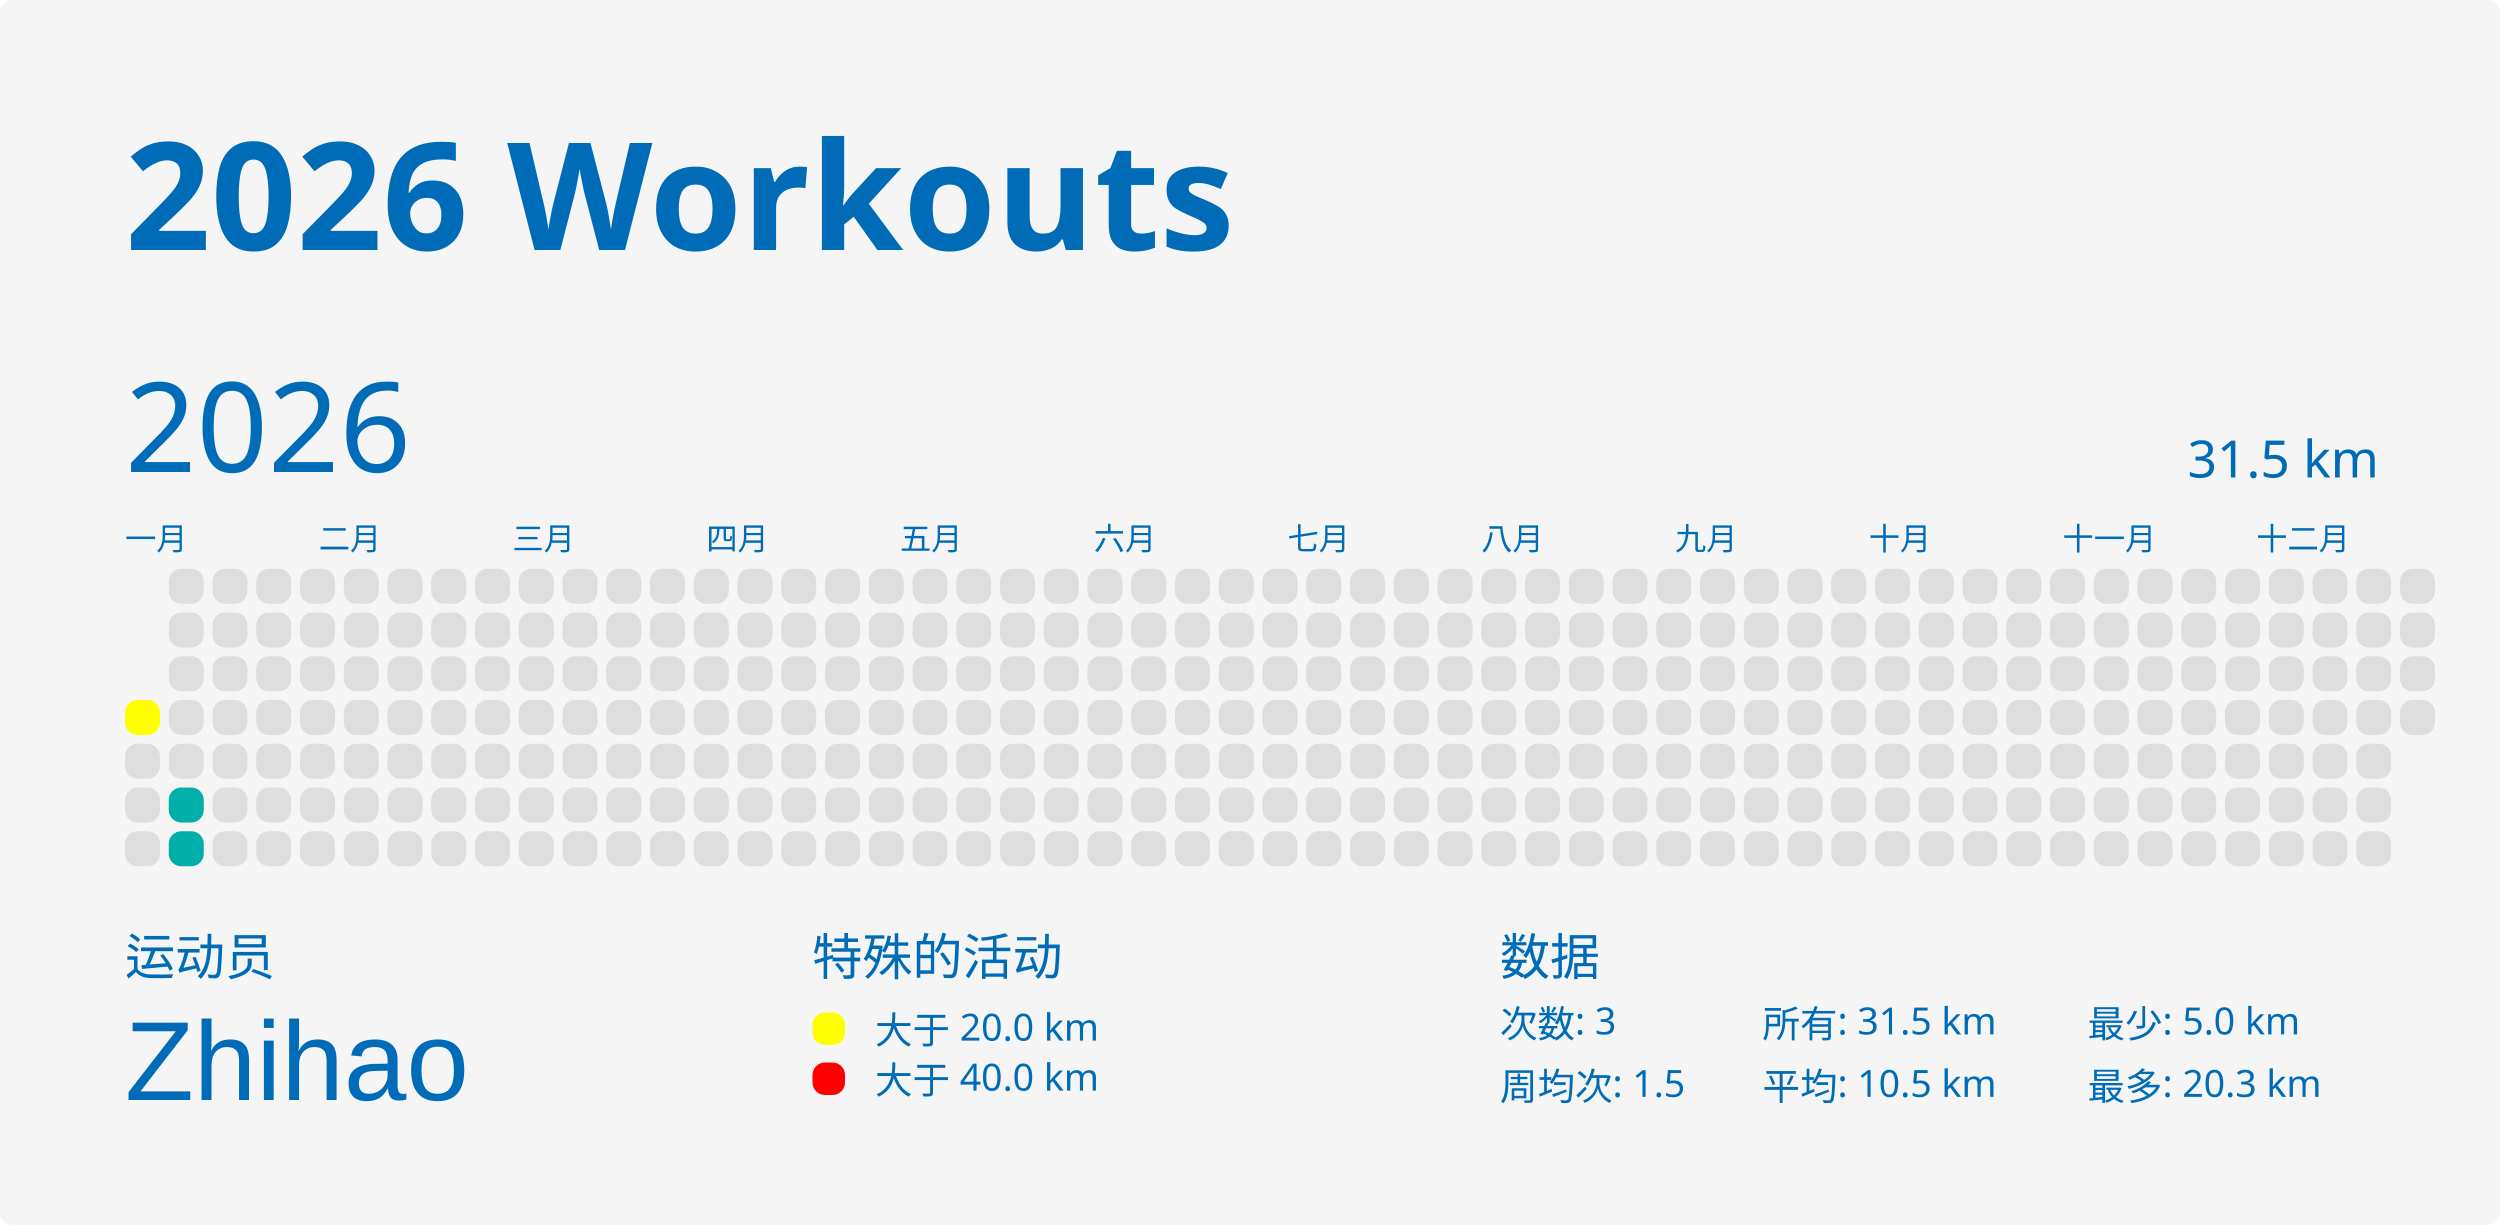
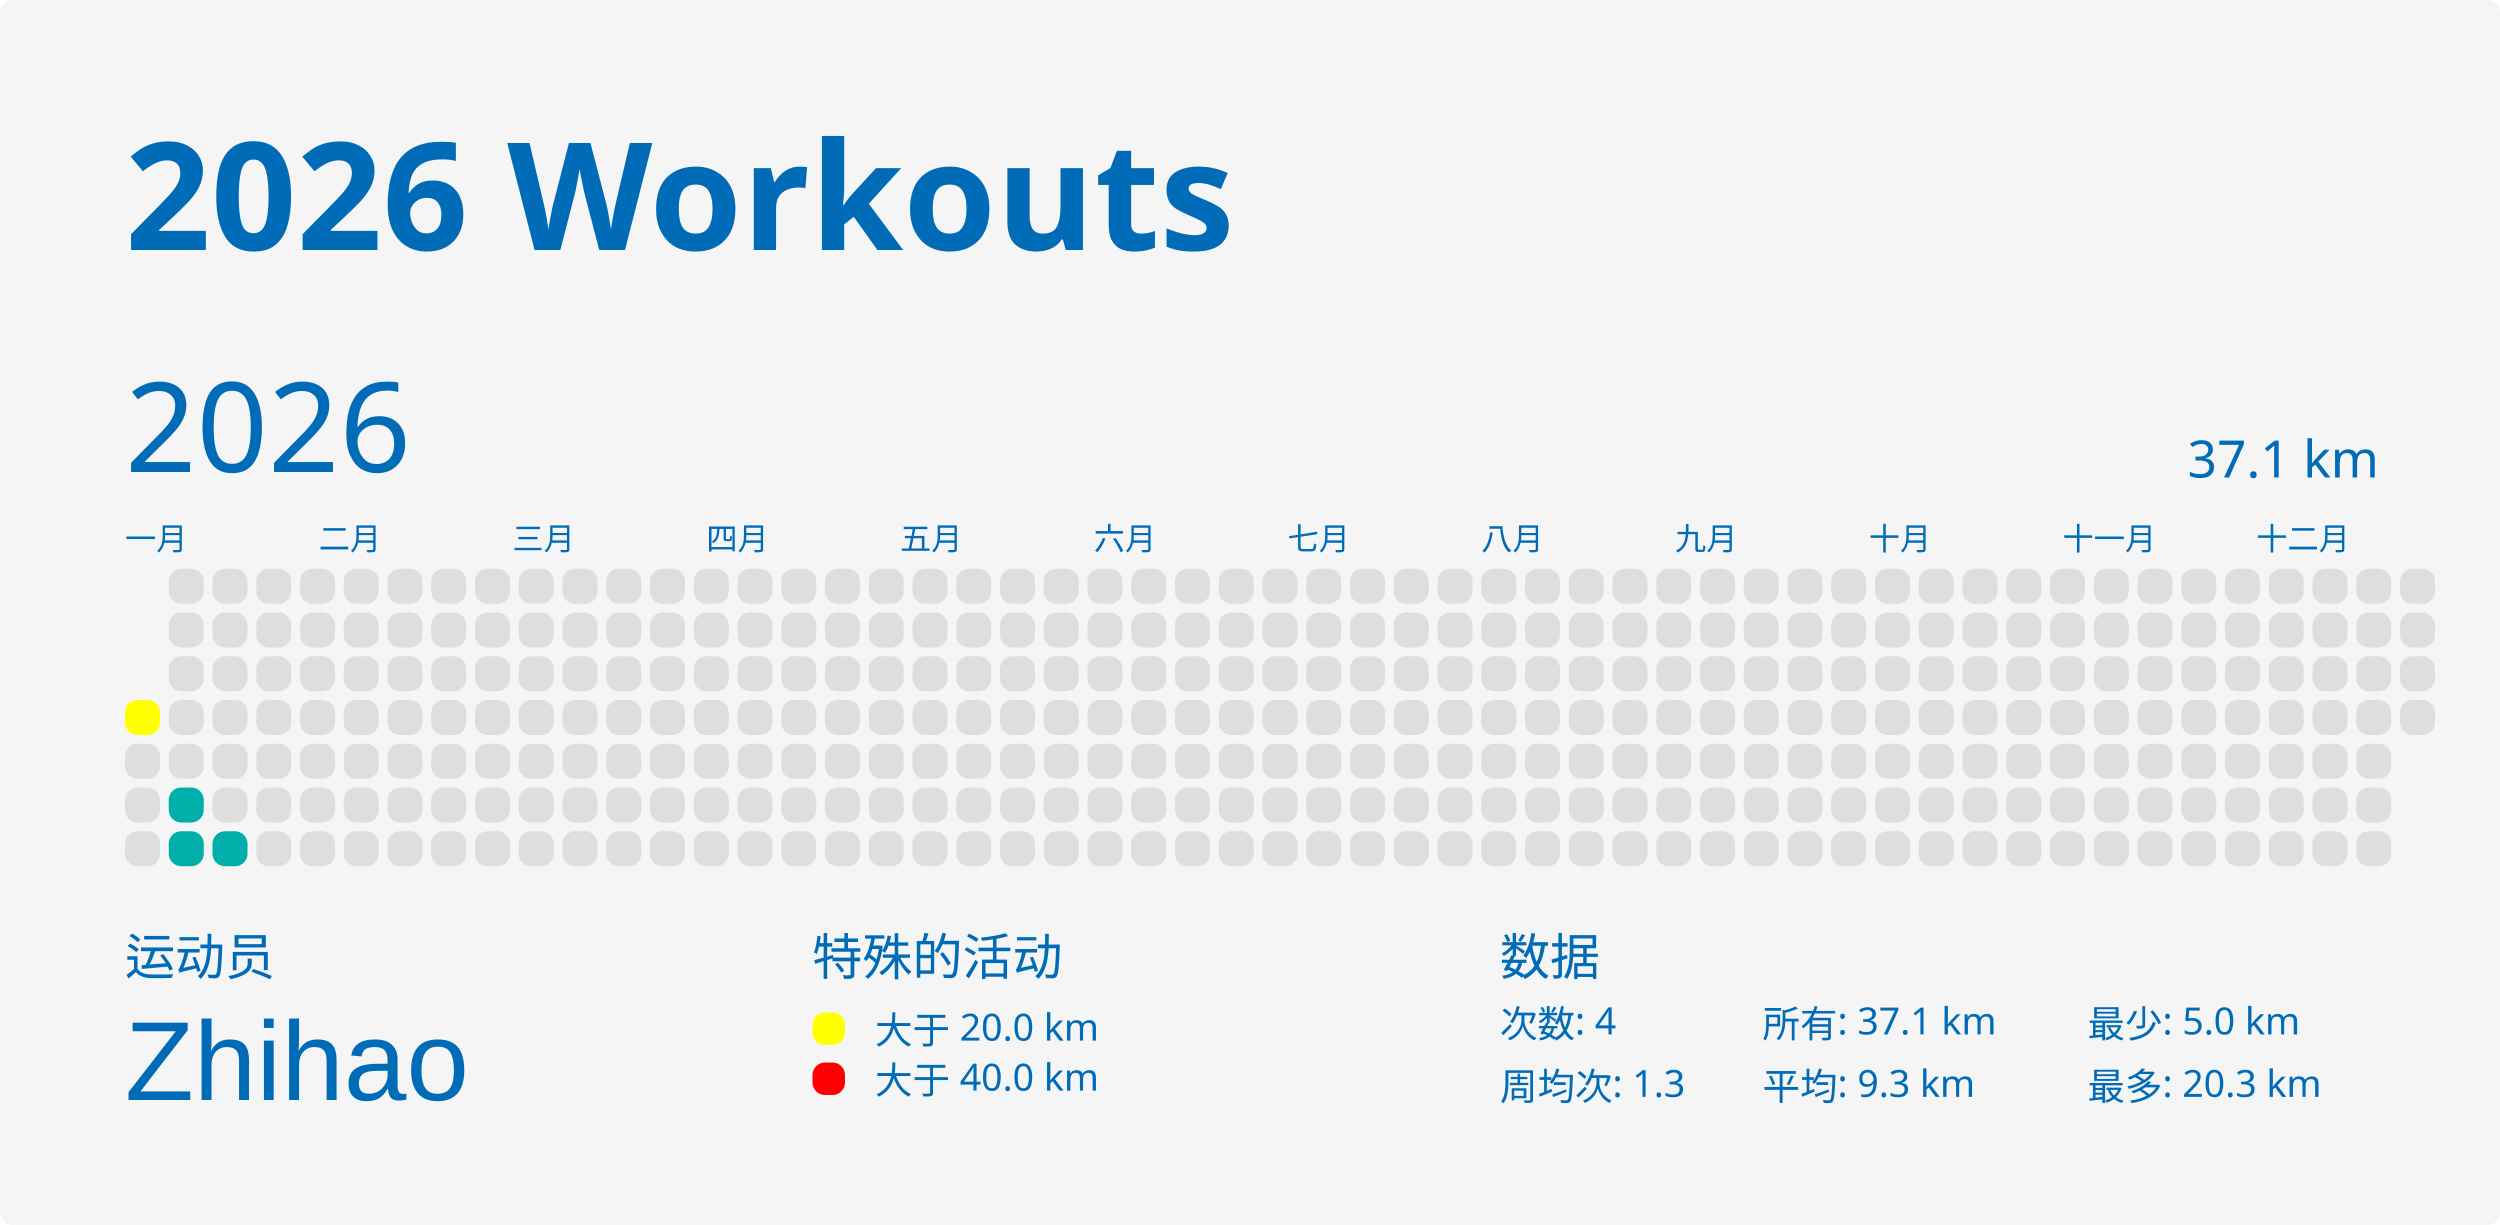
<svg xmlns="http://www.w3.org/2000/svg" baseProfile="full" height="98mm" version="1.1" viewBox="0,0,200,98" width="200mm">
  <defs />
  <rect fill="#f5f5f5" height="98" rx="1" ry="1" width="200" x="0" y="0" />
  <text fill="#006cb8" style="font-size:12px; font-family:MGI-Regular; font-weight:bold;" x="10" y="20">2026 Workouts</text>
  <text fill="#006cb8" style="font-size:4px; font-family:MGI-Regular" x="10" y="78">运动员</text>
  <text fill="#006cb8" style="font-size:9px; font-family:Arial" x="10" y="88">Zhihao</text>
  <text fill="#006cb8" style="font-size:4px; font-family:MGI-Regular" x="65" y="78">特殊的活动</text>
  <rect fill="yellow" height="2.6" rx="1" ry="1" width="2.6" x="65" y="81" />
  <text fill="#006cb8" style="font-size:3px; font-family:MGI-Regular" x="70" y="83.5">大于 20.0 km</text>
  <rect fill="red" height="2.6" rx="1" ry="1" width="2.6" x="65" y="85" />
  <text fill="#006cb8" style="font-size:3px; font-family:MGI-Regular" x="70" y="87.5">大于 40.0 km</text>
  <text fill="#006cb8" style="font-size:4px; font-family:MGI-Regular" x="120" y="78">数据</text>
-   <text fill="#006cb8" style="font-size:3px; font-family:MGI-Regular" x="120" y="83">次数: 3</text>
-   <text fill="#006cb8" style="font-size:3px; font-family:MGI-Regular" x="120" y="88">周均次: 1.5</text>
-   <text fill="#006cb8" style="font-size:3px; font-family:MGI-Regular" x="141" y="83">所有: 31.5 km</text>
-   <text fill="#006cb8" style="font-size:3px; font-family:MGI-Regular" x="141" y="88">平均: 10.5 km</text>
+   <text fill="#006cb8" style="font-size:3px; font-family:MGI-Regular" x="120" y="83">次数: 4</text>
+   <text fill="#006cb8" style="font-size:3px; font-family:MGI-Regular" x="120" y="88">周均次: 1.3</text>
+   <text fill="#006cb8" style="font-size:3px; font-family:MGI-Regular" x="141" y="83">所有: 37.1 km</text>
+   <text fill="#006cb8" style="font-size:3px; font-family:MGI-Regular" x="141" y="88">平均: 9.3 km</text>
  <text fill="#006cb8" style="font-size:3px; font-family:MGI-Regular" x="167" y="83">最少: 5.0 km</text>
  <text fill="#006cb8" style="font-size:3px; font-family:MGI-Regular" x="167" y="88">最多: 20.3 km</text>
  <text dominant-baseline="hanging" fill="#006cb8" style="font-size:10.0px; font-family:MGI-Regular;" x="10" y="30">2026</text>
-   <text dominant-baseline="hanging" fill="#006cb8" style="font-size:4.125px; font-family:MGI-Regular;" x="175" y="35">31.5 km</text>
+   <text dominant-baseline="hanging" fill="#006cb8" style="font-size:4.125px; font-family:MGI-Regular;" x="175" y="35">37.1 km</text>
  <text fill="#006cb8" style="font-size:2.5px; font-family:MGI-Regular" x="10.0" y="44">一月</text>
  <text fill="#006cb8" style="font-size:2.5px; font-family:MGI-Regular" x="25.5" y="44">二月</text>
  <text fill="#006cb8" style="font-size:2.5px; font-family:MGI-Regular" x="41.0" y="44">三月</text>
  <text fill="#006cb8" style="font-size:2.5px; font-family:MGI-Regular" x="56.5" y="44">四月</text>
  <text fill="#006cb8" style="font-size:2.5px; font-family:MGI-Regular" x="72.0" y="44">五月</text>
  <text fill="#006cb8" style="font-size:2.5px; font-family:MGI-Regular" x="87.5" y="44">六月</text>
  <text fill="#006cb8" style="font-size:2.5px; font-family:MGI-Regular" x="103.0" y="44">七月</text>
  <text fill="#006cb8" style="font-size:2.5px; font-family:MGI-Regular" x="118.5" y="44">八月</text>
  <text fill="#006cb8" style="font-size:2.5px; font-family:MGI-Regular" x="134.0" y="44">九月</text>
  <text fill="#006cb8" style="font-size:2.5px; font-family:MGI-Regular" x="149.5" y="44">十月</text>
  <text fill="#006cb8" style="font-size:2.5px; font-family:MGI-Regular" x="165.0" y="44">十一月</text>
  <text fill="#006cb8" style="font-size:2.5px; font-family:MGI-Regular" x="180.5" y="44">十二月</text>
  <rect fill="yellow" height="2.8" rx="1" ry="1" width="2.8" x="10.0" y="56.0" />
  <rect fill="#dedede" height="2.8" rx="1" ry="1" width="2.8" x="10.0" y="59.5" />
  <rect fill="#dedede" height="2.8" rx="1" ry="1" width="2.8" x="10.0" y="63.0" />
  <rect fill="#dedede" height="2.8" rx="1" ry="1" width="2.8" x="10.0" y="66.5" />
  <rect fill="#dedede" height="2.8" rx="1" ry="1" width="2.8" x="13.5" y="45.5" />
  <rect fill="#dedede" height="2.8" rx="1" ry="1" width="2.8" x="13.5" y="49.0" />
  <rect fill="#dedede" height="2.8" rx="1" ry="1" width="2.8" x="13.5" y="52.5" />
  <rect fill="#dedede" height="2.8" rx="1" ry="1" width="2.8" x="13.5" y="56.0" />
  <rect fill="#dedede" height="2.8" rx="1" ry="1" width="2.8" x="13.5" y="59.5" />
  <rect fill="#00AFAA" height="2.8" rx="1" ry="1" width="2.8" x="13.5" y="63.0" />
  <rect fill="#00AFAA" height="2.8" rx="1" ry="1" width="2.8" x="13.5" y="66.5" />
  <rect fill="#dedede" height="2.8" rx="1" ry="1" width="2.8" x="17.0" y="45.5" />
  <rect fill="#dedede" height="2.8" rx="1" ry="1" width="2.8" x="17.0" y="49.0" />
  <rect fill="#dedede" height="2.8" rx="1" ry="1" width="2.8" x="17.0" y="52.5" />
  <rect fill="#dedede" height="2.8" rx="1" ry="1" width="2.8" x="17.0" y="56.0" />
  <rect fill="#dedede" height="2.8" rx="1" ry="1" width="2.8" x="17.0" y="59.5" />
  <rect fill="#dedede" height="2.8" rx="1" ry="1" width="2.8" x="17.0" y="63.0" />
-   <rect fill="#dedede" height="2.8" rx="1" ry="1" width="2.8" x="17.0" y="66.5" />
+   <rect fill="#00AFAA" height="2.8" rx="1" ry="1" width="2.8" x="17.0" y="66.5" />
  <rect fill="#dedede" height="2.8" rx="1" ry="1" width="2.8" x="20.5" y="45.5" />
  <rect fill="#dedede" height="2.8" rx="1" ry="1" width="2.8" x="20.5" y="49.0" />
  <rect fill="#dedede" height="2.8" rx="1" ry="1" width="2.8" x="20.5" y="52.5" />
  <rect fill="#dedede" height="2.8" rx="1" ry="1" width="2.8" x="20.5" y="56.0" />
  <rect fill="#dedede" height="2.8" rx="1" ry="1" width="2.8" x="20.5" y="59.5" />
  <rect fill="#dedede" height="2.8" rx="1" ry="1" width="2.8" x="20.5" y="63.0" />
  <rect fill="#dedede" height="2.8" rx="1" ry="1" width="2.8" x="20.5" y="66.5" />
  <rect fill="#dedede" height="2.8" rx="1" ry="1" width="2.8" x="24.0" y="45.5" />
  <rect fill="#dedede" height="2.8" rx="1" ry="1" width="2.8" x="24.0" y="49.0" />
  <rect fill="#dedede" height="2.8" rx="1" ry="1" width="2.8" x="24.0" y="52.5" />
  <rect fill="#dedede" height="2.8" rx="1" ry="1" width="2.8" x="24.0" y="56.0" />
  <rect fill="#dedede" height="2.8" rx="1" ry="1" width="2.8" x="24.0" y="59.5" />
  <rect fill="#dedede" height="2.8" rx="1" ry="1" width="2.8" x="24.0" y="63.0" />
  <rect fill="#dedede" height="2.8" rx="1" ry="1" width="2.8" x="24.0" y="66.5" />
  <rect fill="#dedede" height="2.8" rx="1" ry="1" width="2.8" x="27.5" y="45.5" />
  <rect fill="#dedede" height="2.8" rx="1" ry="1" width="2.8" x="27.5" y="49.0" />
  <rect fill="#dedede" height="2.8" rx="1" ry="1" width="2.8" x="27.5" y="52.5" />
  <rect fill="#dedede" height="2.8" rx="1" ry="1" width="2.8" x="27.5" y="56.0" />
  <rect fill="#dedede" height="2.8" rx="1" ry="1" width="2.8" x="27.5" y="59.5" />
  <rect fill="#dedede" height="2.8" rx="1" ry="1" width="2.8" x="27.5" y="63.0" />
  <rect fill="#dedede" height="2.8" rx="1" ry="1" width="2.8" x="27.5" y="66.5" />
  <rect fill="#dedede" height="2.8" rx="1" ry="1" width="2.8" x="31.0" y="45.5" />
  <rect fill="#dedede" height="2.8" rx="1" ry="1" width="2.8" x="31.0" y="49.0" />
  <rect fill="#dedede" height="2.8" rx="1" ry="1" width="2.8" x="31.0" y="52.5" />
  <rect fill="#dedede" height="2.8" rx="1" ry="1" width="2.8" x="31.0" y="56.0" />
  <rect fill="#dedede" height="2.8" rx="1" ry="1" width="2.8" x="31.0" y="59.5" />
  <rect fill="#dedede" height="2.8" rx="1" ry="1" width="2.8" x="31.0" y="63.0" />
  <rect fill="#dedede" height="2.8" rx="1" ry="1" width="2.8" x="31.0" y="66.5" />
  <rect fill="#dedede" height="2.8" rx="1" ry="1" width="2.8" x="34.5" y="45.5" />
  <rect fill="#dedede" height="2.8" rx="1" ry="1" width="2.8" x="34.5" y="49.0" />
  <rect fill="#dedede" height="2.8" rx="1" ry="1" width="2.8" x="34.5" y="52.5" />
  <rect fill="#dedede" height="2.8" rx="1" ry="1" width="2.8" x="34.5" y="56.0" />
  <rect fill="#dedede" height="2.8" rx="1" ry="1" width="2.8" x="34.5" y="59.5" />
  <rect fill="#dedede" height="2.8" rx="1" ry="1" width="2.8" x="34.5" y="63.0" />
  <rect fill="#dedede" height="2.8" rx="1" ry="1" width="2.8" x="34.5" y="66.5" />
  <rect fill="#dedede" height="2.8" rx="1" ry="1" width="2.8" x="38.0" y="45.5" />
  <rect fill="#dedede" height="2.8" rx="1" ry="1" width="2.8" x="38.0" y="49.0" />
  <rect fill="#dedede" height="2.8" rx="1" ry="1" width="2.8" x="38.0" y="52.5" />
  <rect fill="#dedede" height="2.8" rx="1" ry="1" width="2.8" x="38.0" y="56.0" />
  <rect fill="#dedede" height="2.8" rx="1" ry="1" width="2.8" x="38.0" y="59.5" />
  <rect fill="#dedede" height="2.8" rx="1" ry="1" width="2.8" x="38.0" y="63.0" />
  <rect fill="#dedede" height="2.8" rx="1" ry="1" width="2.8" x="38.0" y="66.5" />
  <rect fill="#dedede" height="2.8" rx="1" ry="1" width="2.8" x="41.5" y="45.5" />
  <rect fill="#dedede" height="2.8" rx="1" ry="1" width="2.8" x="41.5" y="49.0" />
  <rect fill="#dedede" height="2.8" rx="1" ry="1" width="2.8" x="41.5" y="52.5" />
  <rect fill="#dedede" height="2.8" rx="1" ry="1" width="2.8" x="41.5" y="56.0" />
  <rect fill="#dedede" height="2.8" rx="1" ry="1" width="2.8" x="41.5" y="59.5" />
  <rect fill="#dedede" height="2.8" rx="1" ry="1" width="2.8" x="41.5" y="63.0" />
  <rect fill="#dedede" height="2.8" rx="1" ry="1" width="2.8" x="41.5" y="66.5" />
  <rect fill="#dedede" height="2.8" rx="1" ry="1" width="2.8" x="45.0" y="45.5" />
  <rect fill="#dedede" height="2.8" rx="1" ry="1" width="2.8" x="45.0" y="49.0" />
  <rect fill="#dedede" height="2.8" rx="1" ry="1" width="2.8" x="45.0" y="52.5" />
  <rect fill="#dedede" height="2.8" rx="1" ry="1" width="2.8" x="45.0" y="56.0" />
  <rect fill="#dedede" height="2.8" rx="1" ry="1" width="2.8" x="45.0" y="59.5" />
  <rect fill="#dedede" height="2.8" rx="1" ry="1" width="2.8" x="45.0" y="63.0" />
  <rect fill="#dedede" height="2.8" rx="1" ry="1" width="2.8" x="45.0" y="66.5" />
  <rect fill="#dedede" height="2.8" rx="1" ry="1" width="2.8" x="48.5" y="45.5" />
  <rect fill="#dedede" height="2.8" rx="1" ry="1" width="2.8" x="48.5" y="49.0" />
  <rect fill="#dedede" height="2.8" rx="1" ry="1" width="2.8" x="48.5" y="52.5" />
  <rect fill="#dedede" height="2.8" rx="1" ry="1" width="2.8" x="48.5" y="56.0" />
  <rect fill="#dedede" height="2.8" rx="1" ry="1" width="2.8" x="48.5" y="59.5" />
  <rect fill="#dedede" height="2.8" rx="1" ry="1" width="2.8" x="48.5" y="63.0" />
  <rect fill="#dedede" height="2.8" rx="1" ry="1" width="2.8" x="48.5" y="66.5" />
  <rect fill="#dedede" height="2.8" rx="1" ry="1" width="2.8" x="52.0" y="45.5" />
  <rect fill="#dedede" height="2.8" rx="1" ry="1" width="2.8" x="52.0" y="49.0" />
  <rect fill="#dedede" height="2.8" rx="1" ry="1" width="2.8" x="52.0" y="52.5" />
  <rect fill="#dedede" height="2.8" rx="1" ry="1" width="2.8" x="52.0" y="56.0" />
  <rect fill="#dedede" height="2.8" rx="1" ry="1" width="2.8" x="52.0" y="59.5" />
  <rect fill="#dedede" height="2.8" rx="1" ry="1" width="2.8" x="52.0" y="63.0" />
  <rect fill="#dedede" height="2.8" rx="1" ry="1" width="2.8" x="52.0" y="66.5" />
  <rect fill="#dedede" height="2.8" rx="1" ry="1" width="2.8" x="55.5" y="45.5" />
  <rect fill="#dedede" height="2.8" rx="1" ry="1" width="2.8" x="55.5" y="49.0" />
  <rect fill="#dedede" height="2.8" rx="1" ry="1" width="2.8" x="55.5" y="52.5" />
  <rect fill="#dedede" height="2.8" rx="1" ry="1" width="2.8" x="55.5" y="56.0" />
  <rect fill="#dedede" height="2.8" rx="1" ry="1" width="2.8" x="55.5" y="59.5" />
  <rect fill="#dedede" height="2.8" rx="1" ry="1" width="2.8" x="55.5" y="63.0" />
  <rect fill="#dedede" height="2.8" rx="1" ry="1" width="2.8" x="55.5" y="66.5" />
  <rect fill="#dedede" height="2.8" rx="1" ry="1" width="2.8" x="59.0" y="45.5" />
  <rect fill="#dedede" height="2.8" rx="1" ry="1" width="2.8" x="59.0" y="49.0" />
  <rect fill="#dedede" height="2.8" rx="1" ry="1" width="2.8" x="59.0" y="52.5" />
  <rect fill="#dedede" height="2.8" rx="1" ry="1" width="2.8" x="59.0" y="56.0" />
  <rect fill="#dedede" height="2.8" rx="1" ry="1" width="2.8" x="59.0" y="59.5" />
  <rect fill="#dedede" height="2.8" rx="1" ry="1" width="2.8" x="59.0" y="63.0" />
  <rect fill="#dedede" height="2.8" rx="1" ry="1" width="2.8" x="59.0" y="66.5" />
  <rect fill="#dedede" height="2.8" rx="1" ry="1" width="2.8" x="62.5" y="45.5" />
  <rect fill="#dedede" height="2.8" rx="1" ry="1" width="2.8" x="62.5" y="49.0" />
  <rect fill="#dedede" height="2.8" rx="1" ry="1" width="2.8" x="62.5" y="52.5" />
  <rect fill="#dedede" height="2.8" rx="1" ry="1" width="2.8" x="62.5" y="56.0" />
  <rect fill="#dedede" height="2.8" rx="1" ry="1" width="2.8" x="62.5" y="59.5" />
  <rect fill="#dedede" height="2.8" rx="1" ry="1" width="2.8" x="62.5" y="63.0" />
  <rect fill="#dedede" height="2.8" rx="1" ry="1" width="2.8" x="62.5" y="66.5" />
  <rect fill="#dedede" height="2.8" rx="1" ry="1" width="2.8" x="66.0" y="45.5" />
  <rect fill="#dedede" height="2.8" rx="1" ry="1" width="2.8" x="66.0" y="49.0" />
  <rect fill="#dedede" height="2.8" rx="1" ry="1" width="2.8" x="66.0" y="52.5" />
  <rect fill="#dedede" height="2.8" rx="1" ry="1" width="2.8" x="66.0" y="56.0" />
  <rect fill="#dedede" height="2.8" rx="1" ry="1" width="2.8" x="66.0" y="59.5" />
  <rect fill="#dedede" height="2.8" rx="1" ry="1" width="2.8" x="66.0" y="63.0" />
  <rect fill="#dedede" height="2.8" rx="1" ry="1" width="2.8" x="66.0" y="66.5" />
  <rect fill="#dedede" height="2.8" rx="1" ry="1" width="2.8" x="69.5" y="45.5" />
  <rect fill="#dedede" height="2.8" rx="1" ry="1" width="2.8" x="69.5" y="49.0" />
  <rect fill="#dedede" height="2.8" rx="1" ry="1" width="2.8" x="69.5" y="52.5" />
  <rect fill="#dedede" height="2.8" rx="1" ry="1" width="2.8" x="69.5" y="56.0" />
  <rect fill="#dedede" height="2.8" rx="1" ry="1" width="2.8" x="69.5" y="59.5" />
  <rect fill="#dedede" height="2.8" rx="1" ry="1" width="2.8" x="69.5" y="63.0" />
  <rect fill="#dedede" height="2.8" rx="1" ry="1" width="2.8" x="69.5" y="66.5" />
  <rect fill="#dedede" height="2.8" rx="1" ry="1" width="2.8" x="73.0" y="45.5" />
  <rect fill="#dedede" height="2.8" rx="1" ry="1" width="2.8" x="73.0" y="49.0" />
  <rect fill="#dedede" height="2.8" rx="1" ry="1" width="2.8" x="73.0" y="52.5" />
  <rect fill="#dedede" height="2.8" rx="1" ry="1" width="2.8" x="73.0" y="56.0" />
  <rect fill="#dedede" height="2.8" rx="1" ry="1" width="2.8" x="73.0" y="59.5" />
  <rect fill="#dedede" height="2.8" rx="1" ry="1" width="2.8" x="73.0" y="63.0" />
  <rect fill="#dedede" height="2.8" rx="1" ry="1" width="2.8" x="73.0" y="66.5" />
  <rect fill="#dedede" height="2.8" rx="1" ry="1" width="2.8" x="76.5" y="45.5" />
  <rect fill="#dedede" height="2.8" rx="1" ry="1" width="2.8" x="76.5" y="49.0" />
  <rect fill="#dedede" height="2.8" rx="1" ry="1" width="2.8" x="76.5" y="52.5" />
  <rect fill="#dedede" height="2.8" rx="1" ry="1" width="2.8" x="76.5" y="56.0" />
  <rect fill="#dedede" height="2.8" rx="1" ry="1" width="2.8" x="76.5" y="59.5" />
  <rect fill="#dedede" height="2.8" rx="1" ry="1" width="2.8" x="76.5" y="63.0" />
  <rect fill="#dedede" height="2.8" rx="1" ry="1" width="2.8" x="76.5" y="66.5" />
  <rect fill="#dedede" height="2.8" rx="1" ry="1" width="2.8" x="80.0" y="45.5" />
  <rect fill="#dedede" height="2.8" rx="1" ry="1" width="2.8" x="80.0" y="49.0" />
  <rect fill="#dedede" height="2.8" rx="1" ry="1" width="2.8" x="80.0" y="52.5" />
  <rect fill="#dedede" height="2.8" rx="1" ry="1" width="2.8" x="80.0" y="56.0" />
  <rect fill="#dedede" height="2.8" rx="1" ry="1" width="2.8" x="80.0" y="59.5" />
  <rect fill="#dedede" height="2.8" rx="1" ry="1" width="2.8" x="80.0" y="63.0" />
  <rect fill="#dedede" height="2.8" rx="1" ry="1" width="2.8" x="80.0" y="66.5" />
  <rect fill="#dedede" height="2.8" rx="1" ry="1" width="2.8" x="83.5" y="45.5" />
  <rect fill="#dedede" height="2.8" rx="1" ry="1" width="2.8" x="83.5" y="49.0" />
  <rect fill="#dedede" height="2.8" rx="1" ry="1" width="2.8" x="83.5" y="52.5" />
  <rect fill="#dedede" height="2.8" rx="1" ry="1" width="2.8" x="83.5" y="56.0" />
  <rect fill="#dedede" height="2.8" rx="1" ry="1" width="2.8" x="83.5" y="59.5" />
  <rect fill="#dedede" height="2.8" rx="1" ry="1" width="2.8" x="83.5" y="63.0" />
  <rect fill="#dedede" height="2.8" rx="1" ry="1" width="2.8" x="83.5" y="66.5" />
  <rect fill="#dedede" height="2.8" rx="1" ry="1" width="2.8" x="87.0" y="45.5" />
  <rect fill="#dedede" height="2.8" rx="1" ry="1" width="2.8" x="87.0" y="49.0" />
  <rect fill="#dedede" height="2.8" rx="1" ry="1" width="2.8" x="87.0" y="52.5" />
  <rect fill="#dedede" height="2.8" rx="1" ry="1" width="2.8" x="87.0" y="56.0" />
  <rect fill="#dedede" height="2.8" rx="1" ry="1" width="2.8" x="87.0" y="59.5" />
  <rect fill="#dedede" height="2.8" rx="1" ry="1" width="2.8" x="87.0" y="63.0" />
  <rect fill="#dedede" height="2.8" rx="1" ry="1" width="2.8" x="87.0" y="66.5" />
  <rect fill="#dedede" height="2.8" rx="1" ry="1" width="2.8" x="90.5" y="45.5" />
  <rect fill="#dedede" height="2.8" rx="1" ry="1" width="2.8" x="90.5" y="49.0" />
  <rect fill="#dedede" height="2.8" rx="1" ry="1" width="2.8" x="90.5" y="52.5" />
  <rect fill="#dedede" height="2.8" rx="1" ry="1" width="2.8" x="90.5" y="56.0" />
  <rect fill="#dedede" height="2.8" rx="1" ry="1" width="2.8" x="90.5" y="59.5" />
  <rect fill="#dedede" height="2.8" rx="1" ry="1" width="2.8" x="90.5" y="63.0" />
  <rect fill="#dedede" height="2.8" rx="1" ry="1" width="2.8" x="90.5" y="66.5" />
  <rect fill="#dedede" height="2.8" rx="1" ry="1" width="2.8" x="94.0" y="45.5" />
  <rect fill="#dedede" height="2.8" rx="1" ry="1" width="2.8" x="94.0" y="49.0" />
  <rect fill="#dedede" height="2.8" rx="1" ry="1" width="2.8" x="94.0" y="52.5" />
  <rect fill="#dedede" height="2.8" rx="1" ry="1" width="2.8" x="94.0" y="56.0" />
  <rect fill="#dedede" height="2.8" rx="1" ry="1" width="2.8" x="94.0" y="59.5" />
  <rect fill="#dedede" height="2.8" rx="1" ry="1" width="2.8" x="94.0" y="63.0" />
  <rect fill="#dedede" height="2.8" rx="1" ry="1" width="2.8" x="94.0" y="66.5" />
  <rect fill="#dedede" height="2.8" rx="1" ry="1" width="2.8" x="97.5" y="45.5" />
  <rect fill="#dedede" height="2.8" rx="1" ry="1" width="2.8" x="97.5" y="49.0" />
  <rect fill="#dedede" height="2.8" rx="1" ry="1" width="2.8" x="97.5" y="52.5" />
  <rect fill="#dedede" height="2.8" rx="1" ry="1" width="2.8" x="97.5" y="56.0" />
  <rect fill="#dedede" height="2.8" rx="1" ry="1" width="2.8" x="97.5" y="59.5" />
  <rect fill="#dedede" height="2.8" rx="1" ry="1" width="2.8" x="97.5" y="63.0" />
  <rect fill="#dedede" height="2.8" rx="1" ry="1" width="2.8" x="97.5" y="66.5" />
  <rect fill="#dedede" height="2.8" rx="1" ry="1" width="2.8" x="101.0" y="45.5" />
  <rect fill="#dedede" height="2.8" rx="1" ry="1" width="2.8" x="101.0" y="49.0" />
  <rect fill="#dedede" height="2.8" rx="1" ry="1" width="2.8" x="101.0" y="52.5" />
  <rect fill="#dedede" height="2.8" rx="1" ry="1" width="2.8" x="101.0" y="56.0" />
  <rect fill="#dedede" height="2.8" rx="1" ry="1" width="2.8" x="101.0" y="59.5" />
  <rect fill="#dedede" height="2.8" rx="1" ry="1" width="2.8" x="101.0" y="63.0" />
  <rect fill="#dedede" height="2.8" rx="1" ry="1" width="2.8" x="101.0" y="66.5" />
  <rect fill="#dedede" height="2.8" rx="1" ry="1" width="2.8" x="104.5" y="45.5" />
  <rect fill="#dedede" height="2.8" rx="1" ry="1" width="2.8" x="104.5" y="49.0" />
  <rect fill="#dedede" height="2.8" rx="1" ry="1" width="2.8" x="104.5" y="52.5" />
  <rect fill="#dedede" height="2.8" rx="1" ry="1" width="2.8" x="104.5" y="56.0" />
  <rect fill="#dedede" height="2.8" rx="1" ry="1" width="2.8" x="104.5" y="59.5" />
  <rect fill="#dedede" height="2.8" rx="1" ry="1" width="2.8" x="104.5" y="63.0" />
  <rect fill="#dedede" height="2.8" rx="1" ry="1" width="2.8" x="104.5" y="66.5" />
  <rect fill="#dedede" height="2.8" rx="1" ry="1" width="2.8" x="108.0" y="45.5" />
  <rect fill="#dedede" height="2.8" rx="1" ry="1" width="2.8" x="108.0" y="49.0" />
  <rect fill="#dedede" height="2.8" rx="1" ry="1" width="2.8" x="108.0" y="52.5" />
  <rect fill="#dedede" height="2.8" rx="1" ry="1" width="2.8" x="108.0" y="56.0" />
  <rect fill="#dedede" height="2.8" rx="1" ry="1" width="2.8" x="108.0" y="59.5" />
  <rect fill="#dedede" height="2.8" rx="1" ry="1" width="2.8" x="108.0" y="63.0" />
  <rect fill="#dedede" height="2.8" rx="1" ry="1" width="2.8" x="108.0" y="66.5" />
  <rect fill="#dedede" height="2.8" rx="1" ry="1" width="2.8" x="111.5" y="45.5" />
  <rect fill="#dedede" height="2.8" rx="1" ry="1" width="2.8" x="111.5" y="49.0" />
  <rect fill="#dedede" height="2.8" rx="1" ry="1" width="2.8" x="111.5" y="52.5" />
  <rect fill="#dedede" height="2.8" rx="1" ry="1" width="2.8" x="111.5" y="56.0" />
  <rect fill="#dedede" height="2.8" rx="1" ry="1" width="2.8" x="111.5" y="59.5" />
  <rect fill="#dedede" height="2.8" rx="1" ry="1" width="2.8" x="111.5" y="63.0" />
  <rect fill="#dedede" height="2.8" rx="1" ry="1" width="2.8" x="111.5" y="66.5" />
  <rect fill="#dedede" height="2.8" rx="1" ry="1" width="2.8" x="115.0" y="45.5" />
  <rect fill="#dedede" height="2.8" rx="1" ry="1" width="2.8" x="115.0" y="49.0" />
  <rect fill="#dedede" height="2.8" rx="1" ry="1" width="2.8" x="115.0" y="52.5" />
  <rect fill="#dedede" height="2.8" rx="1" ry="1" width="2.8" x="115.0" y="56.0" />
  <rect fill="#dedede" height="2.8" rx="1" ry="1" width="2.8" x="115.0" y="59.5" />
  <rect fill="#dedede" height="2.8" rx="1" ry="1" width="2.8" x="115.0" y="63.0" />
  <rect fill="#dedede" height="2.8" rx="1" ry="1" width="2.8" x="115.0" y="66.5" />
  <rect fill="#dedede" height="2.8" rx="1" ry="1" width="2.8" x="118.5" y="45.5" />
  <rect fill="#dedede" height="2.8" rx="1" ry="1" width="2.8" x="118.5" y="49.0" />
  <rect fill="#dedede" height="2.8" rx="1" ry="1" width="2.8" x="118.5" y="52.5" />
  <rect fill="#dedede" height="2.8" rx="1" ry="1" width="2.8" x="118.5" y="56.0" />
  <rect fill="#dedede" height="2.8" rx="1" ry="1" width="2.8" x="118.5" y="59.5" />
  <rect fill="#dedede" height="2.8" rx="1" ry="1" width="2.8" x="118.5" y="63.0" />
  <rect fill="#dedede" height="2.8" rx="1" ry="1" width="2.8" x="118.5" y="66.5" />
  <rect fill="#dedede" height="2.8" rx="1" ry="1" width="2.8" x="122.0" y="45.5" />
  <rect fill="#dedede" height="2.8" rx="1" ry="1" width="2.8" x="122.0" y="49.0" />
  <rect fill="#dedede" height="2.8" rx="1" ry="1" width="2.8" x="122.0" y="52.5" />
  <rect fill="#dedede" height="2.8" rx="1" ry="1" width="2.8" x="122.0" y="56.0" />
  <rect fill="#dedede" height="2.8" rx="1" ry="1" width="2.8" x="122.0" y="59.5" />
  <rect fill="#dedede" height="2.8" rx="1" ry="1" width="2.8" x="122.0" y="63.0" />
  <rect fill="#dedede" height="2.8" rx="1" ry="1" width="2.8" x="122.0" y="66.5" />
  <rect fill="#dedede" height="2.8" rx="1" ry="1" width="2.8" x="125.5" y="45.5" />
  <rect fill="#dedede" height="2.8" rx="1" ry="1" width="2.8" x="125.5" y="49.0" />
  <rect fill="#dedede" height="2.8" rx="1" ry="1" width="2.8" x="125.5" y="52.5" />
  <rect fill="#dedede" height="2.8" rx="1" ry="1" width="2.8" x="125.5" y="56.0" />
  <rect fill="#dedede" height="2.8" rx="1" ry="1" width="2.8" x="125.5" y="59.5" />
  <rect fill="#dedede" height="2.8" rx="1" ry="1" width="2.8" x="125.5" y="63.0" />
  <rect fill="#dedede" height="2.8" rx="1" ry="1" width="2.8" x="125.5" y="66.5" />
  <rect fill="#dedede" height="2.8" rx="1" ry="1" width="2.8" x="129.0" y="45.5" />
  <rect fill="#dedede" height="2.8" rx="1" ry="1" width="2.8" x="129.0" y="49.0" />
  <rect fill="#dedede" height="2.8" rx="1" ry="1" width="2.8" x="129.0" y="52.5" />
  <rect fill="#dedede" height="2.8" rx="1" ry="1" width="2.8" x="129.0" y="56.0" />
  <rect fill="#dedede" height="2.8" rx="1" ry="1" width="2.8" x="129.0" y="59.5" />
  <rect fill="#dedede" height="2.8" rx="1" ry="1" width="2.8" x="129.0" y="63.0" />
  <rect fill="#dedede" height="2.8" rx="1" ry="1" width="2.8" x="129.0" y="66.5" />
  <rect fill="#dedede" height="2.8" rx="1" ry="1" width="2.8" x="132.5" y="45.5" />
  <rect fill="#dedede" height="2.8" rx="1" ry="1" width="2.8" x="132.5" y="49.0" />
  <rect fill="#dedede" height="2.8" rx="1" ry="1" width="2.8" x="132.5" y="52.5" />
  <rect fill="#dedede" height="2.8" rx="1" ry="1" width="2.8" x="132.5" y="56.0" />
  <rect fill="#dedede" height="2.8" rx="1" ry="1" width="2.8" x="132.5" y="59.5" />
  <rect fill="#dedede" height="2.8" rx="1" ry="1" width="2.8" x="132.5" y="63.0" />
  <rect fill="#dedede" height="2.8" rx="1" ry="1" width="2.8" x="132.5" y="66.5" />
  <rect fill="#dedede" height="2.8" rx="1" ry="1" width="2.8" x="136.0" y="45.5" />
  <rect fill="#dedede" height="2.8" rx="1" ry="1" width="2.8" x="136.0" y="49.0" />
  <rect fill="#dedede" height="2.8" rx="1" ry="1" width="2.8" x="136.0" y="52.5" />
  <rect fill="#dedede" height="2.8" rx="1" ry="1" width="2.8" x="136.0" y="56.0" />
  <rect fill="#dedede" height="2.8" rx="1" ry="1" width="2.8" x="136.0" y="59.5" />
  <rect fill="#dedede" height="2.8" rx="1" ry="1" width="2.8" x="136.0" y="63.0" />
  <rect fill="#dedede" height="2.8" rx="1" ry="1" width="2.8" x="136.0" y="66.5" />
  <rect fill="#dedede" height="2.8" rx="1" ry="1" width="2.8" x="139.5" y="45.5" />
  <rect fill="#dedede" height="2.8" rx="1" ry="1" width="2.8" x="139.5" y="49.0" />
  <rect fill="#dedede" height="2.8" rx="1" ry="1" width="2.8" x="139.5" y="52.5" />
  <rect fill="#dedede" height="2.8" rx="1" ry="1" width="2.8" x="139.5" y="56.0" />
  <rect fill="#dedede" height="2.8" rx="1" ry="1" width="2.8" x="139.5" y="59.5" />
  <rect fill="#dedede" height="2.8" rx="1" ry="1" width="2.8" x="139.5" y="63.0" />
  <rect fill="#dedede" height="2.8" rx="1" ry="1" width="2.8" x="139.5" y="66.5" />
  <rect fill="#dedede" height="2.8" rx="1" ry="1" width="2.8" x="143.0" y="45.5" />
  <rect fill="#dedede" height="2.8" rx="1" ry="1" width="2.8" x="143.0" y="49.0" />
  <rect fill="#dedede" height="2.8" rx="1" ry="1" width="2.8" x="143.0" y="52.5" />
  <rect fill="#dedede" height="2.8" rx="1" ry="1" width="2.8" x="143.0" y="56.0" />
  <rect fill="#dedede" height="2.8" rx="1" ry="1" width="2.8" x="143.0" y="59.5" />
  <rect fill="#dedede" height="2.8" rx="1" ry="1" width="2.8" x="143.0" y="63.0" />
  <rect fill="#dedede" height="2.8" rx="1" ry="1" width="2.8" x="143.0" y="66.5" />
  <rect fill="#dedede" height="2.8" rx="1" ry="1" width="2.8" x="146.5" y="45.5" />
  <rect fill="#dedede" height="2.8" rx="1" ry="1" width="2.8" x="146.5" y="49.0" />
  <rect fill="#dedede" height="2.8" rx="1" ry="1" width="2.8" x="146.5" y="52.5" />
  <rect fill="#dedede" height="2.8" rx="1" ry="1" width="2.8" x="146.5" y="56.0" />
  <rect fill="#dedede" height="2.8" rx="1" ry="1" width="2.8" x="146.5" y="59.5" />
  <rect fill="#dedede" height="2.8" rx="1" ry="1" width="2.8" x="146.5" y="63.0" />
  <rect fill="#dedede" height="2.8" rx="1" ry="1" width="2.8" x="146.5" y="66.5" />
  <rect fill="#dedede" height="2.8" rx="1" ry="1" width="2.8" x="150.0" y="45.5" />
  <rect fill="#dedede" height="2.8" rx="1" ry="1" width="2.8" x="150.0" y="49.0" />
  <rect fill="#dedede" height="2.8" rx="1" ry="1" width="2.8" x="150.0" y="52.5" />
  <rect fill="#dedede" height="2.8" rx="1" ry="1" width="2.8" x="150.0" y="56.0" />
  <rect fill="#dedede" height="2.8" rx="1" ry="1" width="2.8" x="150.0" y="59.5" />
  <rect fill="#dedede" height="2.8" rx="1" ry="1" width="2.8" x="150.0" y="63.0" />
  <rect fill="#dedede" height="2.8" rx="1" ry="1" width="2.8" x="150.0" y="66.5" />
  <rect fill="#dedede" height="2.8" rx="1" ry="1" width="2.8" x="153.5" y="45.5" />
  <rect fill="#dedede" height="2.8" rx="1" ry="1" width="2.8" x="153.5" y="49.0" />
  <rect fill="#dedede" height="2.8" rx="1" ry="1" width="2.8" x="153.5" y="52.5" />
  <rect fill="#dedede" height="2.8" rx="1" ry="1" width="2.8" x="153.5" y="56.0" />
  <rect fill="#dedede" height="2.8" rx="1" ry="1" width="2.8" x="153.5" y="59.5" />
  <rect fill="#dedede" height="2.8" rx="1" ry="1" width="2.8" x="153.5" y="63.0" />
  <rect fill="#dedede" height="2.8" rx="1" ry="1" width="2.8" x="153.5" y="66.5" />
  <rect fill="#dedede" height="2.8" rx="1" ry="1" width="2.8" x="157.0" y="45.5" />
  <rect fill="#dedede" height="2.8" rx="1" ry="1" width="2.8" x="157.0" y="49.0" />
  <rect fill="#dedede" height="2.8" rx="1" ry="1" width="2.8" x="157.0" y="52.5" />
  <rect fill="#dedede" height="2.8" rx="1" ry="1" width="2.8" x="157.0" y="56.0" />
  <rect fill="#dedede" height="2.8" rx="1" ry="1" width="2.8" x="157.0" y="59.5" />
  <rect fill="#dedede" height="2.8" rx="1" ry="1" width="2.8" x="157.0" y="63.0" />
  <rect fill="#dedede" height="2.8" rx="1" ry="1" width="2.8" x="157.0" y="66.5" />
  <rect fill="#dedede" height="2.8" rx="1" ry="1" width="2.8" x="160.5" y="45.5" />
  <rect fill="#dedede" height="2.8" rx="1" ry="1" width="2.8" x="160.5" y="49.0" />
  <rect fill="#dedede" height="2.8" rx="1" ry="1" width="2.8" x="160.5" y="52.5" />
  <rect fill="#dedede" height="2.8" rx="1" ry="1" width="2.8" x="160.5" y="56.0" />
  <rect fill="#dedede" height="2.8" rx="1" ry="1" width="2.8" x="160.5" y="59.5" />
  <rect fill="#dedede" height="2.8" rx="1" ry="1" width="2.8" x="160.5" y="63.0" />
  <rect fill="#dedede" height="2.8" rx="1" ry="1" width="2.8" x="160.5" y="66.5" />
  <rect fill="#dedede" height="2.8" rx="1" ry="1" width="2.8" x="164.0" y="45.5" />
  <rect fill="#dedede" height="2.8" rx="1" ry="1" width="2.8" x="164.0" y="49.0" />
  <rect fill="#dedede" height="2.8" rx="1" ry="1" width="2.8" x="164.0" y="52.5" />
  <rect fill="#dedede" height="2.8" rx="1" ry="1" width="2.8" x="164.0" y="56.0" />
  <rect fill="#dedede" height="2.8" rx="1" ry="1" width="2.8" x="164.0" y="59.5" />
  <rect fill="#dedede" height="2.8" rx="1" ry="1" width="2.8" x="164.0" y="63.0" />
  <rect fill="#dedede" height="2.8" rx="1" ry="1" width="2.8" x="164.0" y="66.5" />
  <rect fill="#dedede" height="2.8" rx="1" ry="1" width="2.8" x="167.5" y="45.5" />
  <rect fill="#dedede" height="2.8" rx="1" ry="1" width="2.8" x="167.5" y="49.0" />
  <rect fill="#dedede" height="2.8" rx="1" ry="1" width="2.8" x="167.5" y="52.5" />
  <rect fill="#dedede" height="2.8" rx="1" ry="1" width="2.8" x="167.5" y="56.0" />
  <rect fill="#dedede" height="2.8" rx="1" ry="1" width="2.8" x="167.5" y="59.5" />
  <rect fill="#dedede" height="2.8" rx="1" ry="1" width="2.8" x="167.5" y="63.0" />
  <rect fill="#dedede" height="2.8" rx="1" ry="1" width="2.8" x="167.5" y="66.5" />
  <rect fill="#dedede" height="2.8" rx="1" ry="1" width="2.8" x="171.0" y="45.5" />
  <rect fill="#dedede" height="2.8" rx="1" ry="1" width="2.8" x="171.0" y="49.0" />
  <rect fill="#dedede" height="2.8" rx="1" ry="1" width="2.8" x="171.0" y="52.5" />
  <rect fill="#dedede" height="2.8" rx="1" ry="1" width="2.8" x="171.0" y="56.0" />
  <rect fill="#dedede" height="2.8" rx="1" ry="1" width="2.8" x="171.0" y="59.5" />
  <rect fill="#dedede" height="2.8" rx="1" ry="1" width="2.8" x="171.0" y="63.0" />
  <rect fill="#dedede" height="2.8" rx="1" ry="1" width="2.8" x="171.0" y="66.5" />
  <rect fill="#dedede" height="2.8" rx="1" ry="1" width="2.8" x="174.5" y="45.5" />
  <rect fill="#dedede" height="2.8" rx="1" ry="1" width="2.8" x="174.5" y="49.0" />
  <rect fill="#dedede" height="2.8" rx="1" ry="1" width="2.8" x="174.5" y="52.5" />
  <rect fill="#dedede" height="2.8" rx="1" ry="1" width="2.8" x="174.5" y="56.0" />
  <rect fill="#dedede" height="2.8" rx="1" ry="1" width="2.8" x="174.5" y="59.5" />
  <rect fill="#dedede" height="2.8" rx="1" ry="1" width="2.8" x="174.5" y="63.0" />
  <rect fill="#dedede" height="2.8" rx="1" ry="1" width="2.8" x="174.5" y="66.5" />
  <rect fill="#dedede" height="2.8" rx="1" ry="1" width="2.8" x="178.0" y="45.5" />
  <rect fill="#dedede" height="2.8" rx="1" ry="1" width="2.8" x="178.0" y="49.0" />
  <rect fill="#dedede" height="2.8" rx="1" ry="1" width="2.8" x="178.0" y="52.5" />
  <rect fill="#dedede" height="2.8" rx="1" ry="1" width="2.8" x="178.0" y="56.0" />
  <rect fill="#dedede" height="2.8" rx="1" ry="1" width="2.8" x="178.0" y="59.5" />
  <rect fill="#dedede" height="2.8" rx="1" ry="1" width="2.8" x="178.0" y="63.0" />
  <rect fill="#dedede" height="2.8" rx="1" ry="1" width="2.8" x="178.0" y="66.5" />
  <rect fill="#dedede" height="2.8" rx="1" ry="1" width="2.8" x="181.5" y="45.5" />
  <rect fill="#dedede" height="2.8" rx="1" ry="1" width="2.8" x="181.5" y="49.0" />
  <rect fill="#dedede" height="2.8" rx="1" ry="1" width="2.8" x="181.5" y="52.5" />
  <rect fill="#dedede" height="2.8" rx="1" ry="1" width="2.8" x="181.5" y="56.0" />
  <rect fill="#dedede" height="2.8" rx="1" ry="1" width="2.8" x="181.5" y="59.5" />
  <rect fill="#dedede" height="2.8" rx="1" ry="1" width="2.8" x="181.5" y="63.0" />
  <rect fill="#dedede" height="2.8" rx="1" ry="1" width="2.8" x="181.5" y="66.5" />
  <rect fill="#dedede" height="2.8" rx="1" ry="1" width="2.8" x="185.0" y="45.5" />
  <rect fill="#dedede" height="2.8" rx="1" ry="1" width="2.8" x="185.0" y="49.0" />
  <rect fill="#dedede" height="2.8" rx="1" ry="1" width="2.8" x="185.0" y="52.5" />
  <rect fill="#dedede" height="2.8" rx="1" ry="1" width="2.8" x="185.0" y="56.0" />
  <rect fill="#dedede" height="2.8" rx="1" ry="1" width="2.8" x="185.0" y="59.5" />
  <rect fill="#dedede" height="2.8" rx="1" ry="1" width="2.8" x="185.0" y="63.0" />
  <rect fill="#dedede" height="2.8" rx="1" ry="1" width="2.8" x="185.0" y="66.5" />
  <rect fill="#dedede" height="2.8" rx="1" ry="1" width="2.8" x="188.5" y="45.5" />
  <rect fill="#dedede" height="2.8" rx="1" ry="1" width="2.8" x="188.5" y="49.0" />
  <rect fill="#dedede" height="2.8" rx="1" ry="1" width="2.8" x="188.5" y="52.5" />
  <rect fill="#dedede" height="2.8" rx="1" ry="1" width="2.8" x="188.5" y="56.0" />
  <rect fill="#dedede" height="2.8" rx="1" ry="1" width="2.8" x="188.5" y="59.5" />
  <rect fill="#dedede" height="2.8" rx="1" ry="1" width="2.8" x="188.5" y="63.0" />
  <rect fill="#dedede" height="2.8" rx="1" ry="1" width="2.8" x="188.5" y="66.5" />
  <rect fill="#dedede" height="2.8" rx="1" ry="1" width="2.8" x="192.0" y="45.5" />
  <rect fill="#dedede" height="2.8" rx="1" ry="1" width="2.8" x="192.0" y="49.0" />
  <rect fill="#dedede" height="2.8" rx="1" ry="1" width="2.8" x="192.0" y="52.5" />
  <rect fill="#dedede" height="2.8" rx="1" ry="1" width="2.8" x="192.0" y="56.0" />
</svg>
